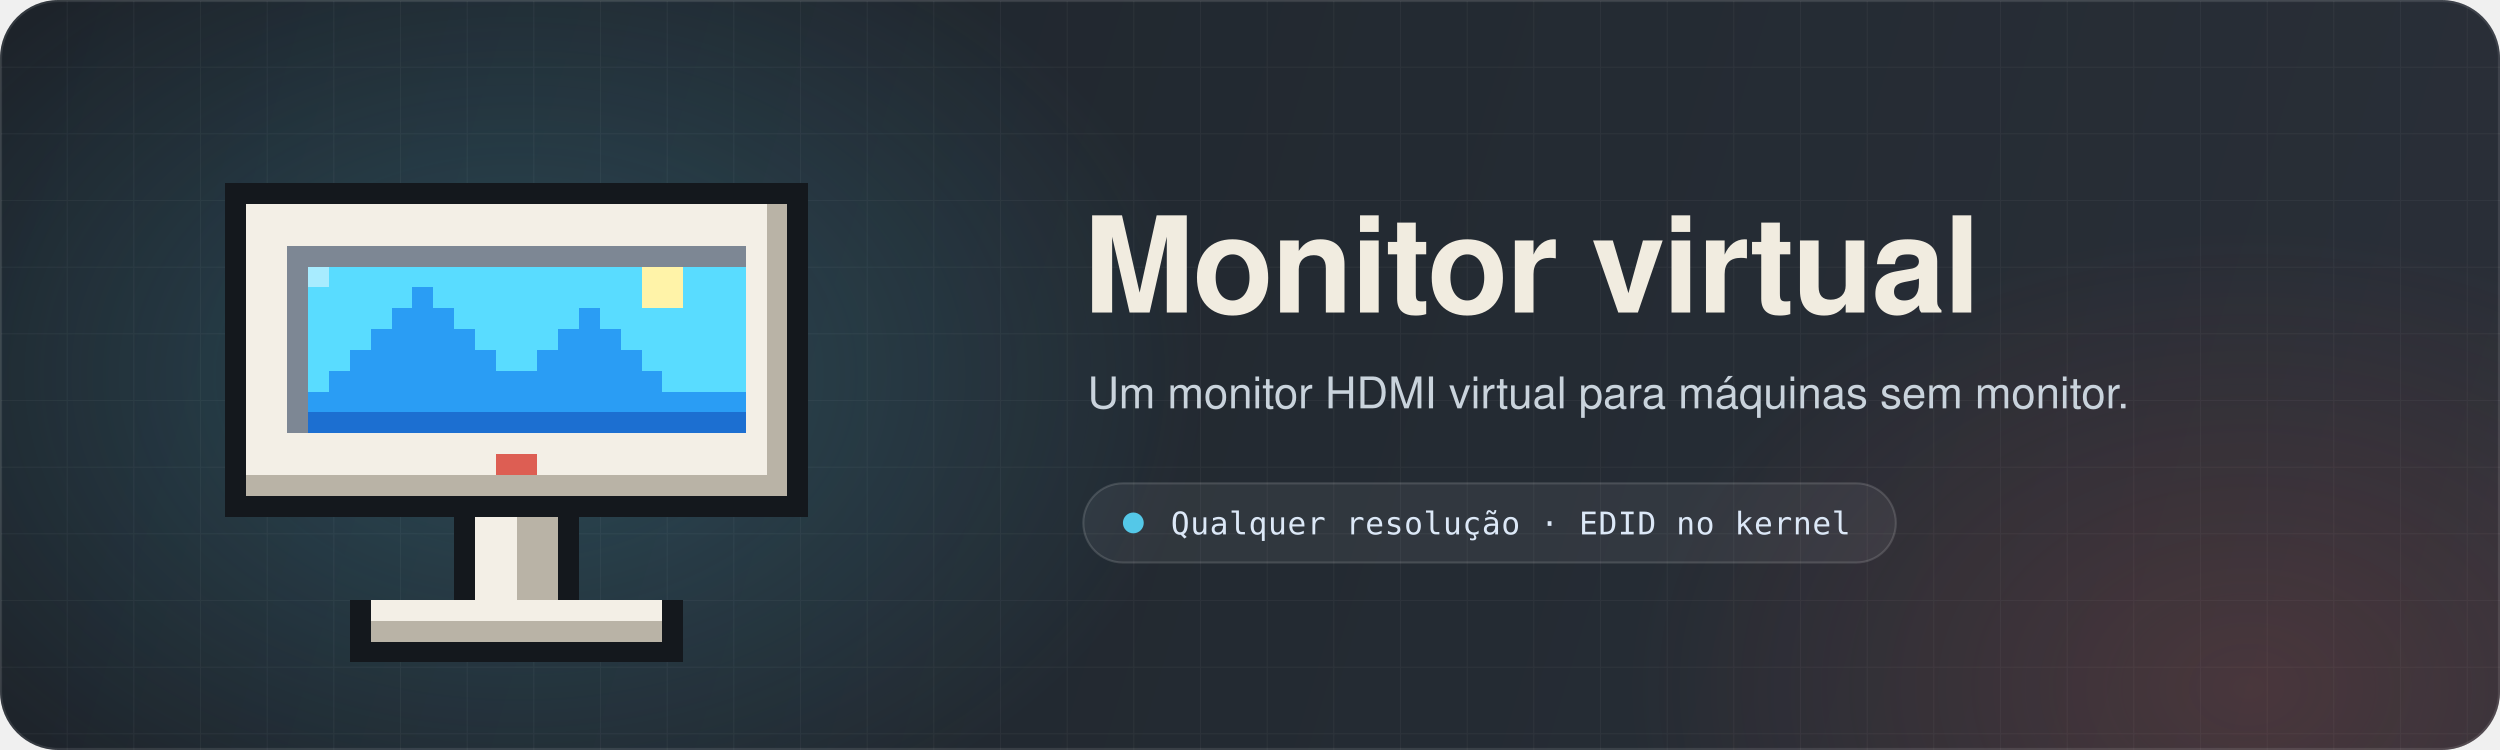
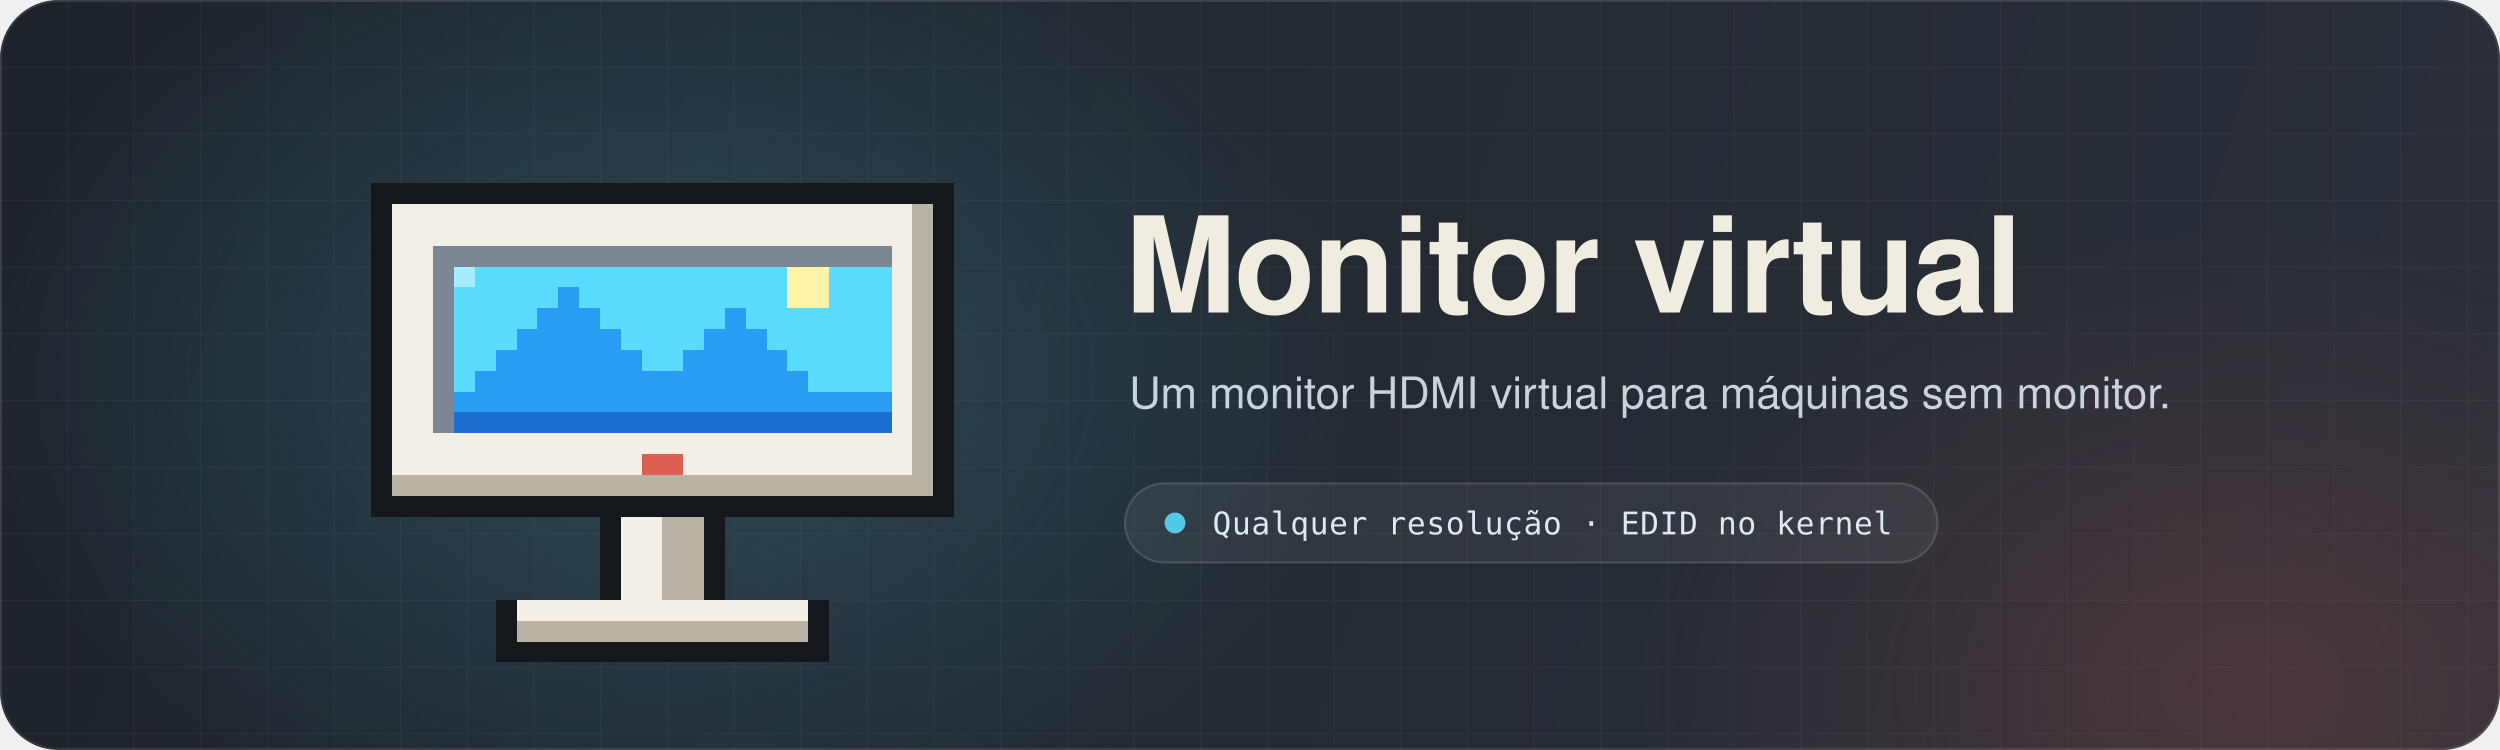
<svg xmlns="http://www.w3.org/2000/svg" viewBox="0 0 1200 360" fill="none" role="img" aria-labelledby="title description">
  <defs>
    <linearGradient id="background" x1="0" y1="0" x2="1200" y2="360" gradientUnits="userSpaceOnUse">
      <stop stop-color="#1D232A" />
      <stop offset=".6" stop-color="#242B33" />
      <stop offset="1" stop-color="#2A2F38" />
    </linearGradient>
    <linearGradient id="screen" x1="0" y1="0" x2="0" y2="1">
      <stop stop-color="#7FE3F5" />
      <stop offset="1" stop-color="#2F9CC4" />
    </linearGradient>
-     <radialGradient id="glow" cx="0" cy="0" r="1" gradientTransform="matrix(0 240 -330 0 250 180)" gradientUnits="userSpaceOnUse">
+     <radialGradient id="glow" cx="0" cy="0" r="1" gradientTransform="matrix(0 240 -330 0 320 180)" gradientUnits="userSpaceOnUse">
      <stop stop-color="#54C8E8" stop-opacity=".22" />
      <stop offset="1" stop-color="#54C8E8" stop-opacity="0" />
    </radialGradient>
    <radialGradient id="glowCoral" cx="0" cy="0" r="1" gradientTransform="matrix(0 220 -300 0 1080 330)" gradientUnits="userSpaceOnUse">
      <stop stop-color="#DD5E53" stop-opacity=".18" />
      <stop offset="1" stop-color="#DD5E53" stop-opacity="0" />
    </radialGradient>
    <pattern id="grid" width="32" height="32" patternUnits="userSpaceOnUse">
      <path d="M32 0H0v32" stroke="#FFFFFF" stroke-opacity=".04" />
    </pattern>
    <clipPath id="frame">
      <rect width="1200" height="360" rx="28" />
    </clipPath>
  </defs>
  <g clip-path="url(#frame)">
    <rect width="1200" height="360" fill="url(#background)" />
    <rect width="1200" height="360" fill="url(#grid)" />
    <rect width="1200" height="360" fill="url(#glow)" />
    <rect width="1200" height="360" fill="url(#glowCoral)" />
  </g>
  <rect x=".5" y=".5" width="1199" height="359" rx="27.5" stroke="#FFFFFF" stroke-opacity=".1" />
-   <g transform="translate(88 38)" shape-rendering="crispEdges">
+   <g transform="translate(158 38)" shape-rendering="crispEdges">
    <rect x="20" y="50" width="280" height="10" fill="#14181d" />
    <rect x="20" y="60" width="10" height="10" fill="#14181d" />
    <rect x="30" y="60" width="250" height="10" fill="#f3efe6" />
    <rect x="280" y="60" width="10" height="10" fill="#b9b3a6" />
    <rect x="290" y="60" width="10" height="10" fill="#14181d" />
    <rect x="20" y="70" width="10" height="10" fill="#14181d" />
    <rect x="30" y="70" width="250" height="10" fill="#f3efe6" />
    <rect x="280" y="70" width="10" height="10" fill="#b9b3a6" />
    <rect x="290" y="70" width="10" height="10" fill="#14181d" />
    <rect x="20" y="80" width="10" height="10" fill="#14181d" />
    <rect x="30" y="80" width="20" height="10" fill="#f3efe6" />
    <rect x="50" y="80" width="220" height="10" fill="#7d8794" />
    <rect x="270" y="80" width="10" height="10" fill="#f3efe6" />
    <rect x="280" y="80" width="10" height="10" fill="#b9b3a6" />
    <rect x="290" y="80" width="10" height="10" fill="#14181d" />
    <rect x="20" y="90" width="10" height="10" fill="#14181d" />
    <rect x="30" y="90" width="20" height="10" fill="#f3efe6" />
    <rect x="50" y="90" width="10" height="10" fill="#7d8794" />
    <rect x="60" y="90" width="10" height="10" fill="#a8ecff" />
    <rect x="70" y="90" width="150" height="10" fill="#59dcff" />
    <rect x="220" y="90" width="20" height="10" fill="#fff3a8" />
    <rect x="240" y="90" width="30" height="10" fill="#59dcff" />
    <rect x="270" y="90" width="10" height="10" fill="#f3efe6" />
    <rect x="280" y="90" width="10" height="10" fill="#b9b3a6" />
    <rect x="290" y="90" width="10" height="10" fill="#14181d" />
    <rect x="20" y="100" width="10" height="10" fill="#14181d" />
    <rect x="30" y="100" width="20" height="10" fill="#f3efe6" />
    <rect x="50" y="100" width="10" height="10" fill="#7d8794" />
    <rect x="60" y="100" width="50" height="10" fill="#59dcff" />
    <rect x="110" y="100" width="10" height="10" fill="#2a9df4" />
    <rect x="120" y="100" width="100" height="10" fill="#59dcff" />
    <rect x="220" y="100" width="20" height="10" fill="#fff3a8" />
    <rect x="240" y="100" width="30" height="10" fill="#59dcff" />
    <rect x="270" y="100" width="10" height="10" fill="#f3efe6" />
    <rect x="280" y="100" width="10" height="10" fill="#b9b3a6" />
    <rect x="290" y="100" width="10" height="10" fill="#14181d" />
    <rect x="20" y="110" width="10" height="10" fill="#14181d" />
    <rect x="30" y="110" width="20" height="10" fill="#f3efe6" />
    <rect x="50" y="110" width="10" height="10" fill="#7d8794" />
    <rect x="60" y="110" width="40" height="10" fill="#59dcff" />
    <rect x="100" y="110" width="30" height="10" fill="#2a9df4" />
    <rect x="130" y="110" width="60" height="10" fill="#59dcff" />
    <rect x="190" y="110" width="10" height="10" fill="#2a9df4" />
    <rect x="200" y="110" width="70" height="10" fill="#59dcff" />
    <rect x="270" y="110" width="10" height="10" fill="#f3efe6" />
    <rect x="280" y="110" width="10" height="10" fill="#b9b3a6" />
    <rect x="290" y="110" width="10" height="10" fill="#14181d" />
    <rect x="20" y="120" width="10" height="10" fill="#14181d" />
    <rect x="30" y="120" width="20" height="10" fill="#f3efe6" />
    <rect x="50" y="120" width="10" height="10" fill="#7d8794" />
    <rect x="60" y="120" width="30" height="10" fill="#59dcff" />
    <rect x="90" y="120" width="50" height="10" fill="#2a9df4" />
    <rect x="140" y="120" width="40" height="10" fill="#59dcff" />
    <rect x="180" y="120" width="30" height="10" fill="#2a9df4" />
    <rect x="210" y="120" width="60" height="10" fill="#59dcff" />
    <rect x="270" y="120" width="10" height="10" fill="#f3efe6" />
    <rect x="280" y="120" width="10" height="10" fill="#b9b3a6" />
    <rect x="290" y="120" width="10" height="10" fill="#14181d" />
    <rect x="20" y="130" width="10" height="10" fill="#14181d" />
    <rect x="30" y="130" width="20" height="10" fill="#f3efe6" />
    <rect x="50" y="130" width="10" height="10" fill="#7d8794" />
    <rect x="60" y="130" width="20" height="10" fill="#59dcff" />
    <rect x="80" y="130" width="70" height="10" fill="#2a9df4" />
    <rect x="150" y="130" width="20" height="10" fill="#59dcff" />
    <rect x="170" y="130" width="50" height="10" fill="#2a9df4" />
    <rect x="220" y="130" width="50" height="10" fill="#59dcff" />
    <rect x="270" y="130" width="10" height="10" fill="#f3efe6" />
    <rect x="280" y="130" width="10" height="10" fill="#b9b3a6" />
    <rect x="290" y="130" width="10" height="10" fill="#14181d" />
    <rect x="20" y="140" width="10" height="10" fill="#14181d" />
    <rect x="30" y="140" width="20" height="10" fill="#f3efe6" />
    <rect x="50" y="140" width="10" height="10" fill="#7d8794" />
    <rect x="60" y="140" width="10" height="10" fill="#59dcff" />
    <rect x="70" y="140" width="160" height="10" fill="#2a9df4" />
    <rect x="230" y="140" width="40" height="10" fill="#59dcff" />
    <rect x="270" y="140" width="10" height="10" fill="#f3efe6" />
    <rect x="280" y="140" width="10" height="10" fill="#b9b3a6" />
    <rect x="290" y="140" width="10" height="10" fill="#14181d" />
    <rect x="20" y="150" width="10" height="10" fill="#14181d" />
    <rect x="30" y="150" width="20" height="10" fill="#f3efe6" />
    <rect x="50" y="150" width="10" height="10" fill="#7d8794" />
    <rect x="60" y="150" width="210" height="10" fill="#2a9df4" />
    <rect x="270" y="150" width="10" height="10" fill="#f3efe6" />
    <rect x="280" y="150" width="10" height="10" fill="#b9b3a6" />
    <rect x="290" y="150" width="10" height="10" fill="#14181d" />
    <rect x="20" y="160" width="10" height="10" fill="#14181d" />
    <rect x="30" y="160" width="20" height="10" fill="#f3efe6" />
    <rect x="50" y="160" width="10" height="10" fill="#7d8794" />
    <rect x="60" y="160" width="210" height="10" fill="#1c6fd1" />
    <rect x="270" y="160" width="10" height="10" fill="#f3efe6" />
    <rect x="280" y="160" width="10" height="10" fill="#b9b3a6" />
    <rect x="290" y="160" width="10" height="10" fill="#14181d" />
    <rect x="20" y="170" width="10" height="10" fill="#14181d" />
    <rect x="30" y="170" width="250" height="10" fill="#f3efe6" />
    <rect x="280" y="170" width="10" height="10" fill="#b9b3a6" />
    <rect x="290" y="170" width="10" height="10" fill="#14181d" />
    <rect x="20" y="180" width="10" height="10" fill="#14181d" />
    <rect x="30" y="180" width="120" height="10" fill="#f3efe6" />
    <rect x="150" y="180" width="20" height="10" fill="#dd5e53" />
    <rect x="170" y="180" width="110" height="10" fill="#f3efe6" />
    <rect x="280" y="180" width="10" height="10" fill="#b9b3a6" />
    <rect x="290" y="180" width="10" height="10" fill="#14181d" />
    <rect x="20" y="190" width="10" height="10" fill="#14181d" />
    <rect x="30" y="190" width="260" height="10" fill="#b9b3a6" />
    <rect x="290" y="190" width="10" height="10" fill="#14181d" />
    <rect x="20" y="200" width="280" height="10" fill="#14181d" />
    <rect x="130" y="210" width="10" height="10" fill="#14181d" />
    <rect x="140" y="210" width="20" height="10" fill="#f3efe6" />
    <rect x="160" y="210" width="20" height="10" fill="#b9b3a6" />
    <rect x="180" y="210" width="10" height="10" fill="#14181d" />
    <rect x="130" y="220" width="10" height="10" fill="#14181d" />
    <rect x="140" y="220" width="20" height="10" fill="#f3efe6" />
    <rect x="160" y="220" width="20" height="10" fill="#b9b3a6" />
    <rect x="180" y="220" width="10" height="10" fill="#14181d" />
    <rect x="130" y="230" width="10" height="10" fill="#14181d" />
    <rect x="140" y="230" width="20" height="10" fill="#f3efe6" />
    <rect x="160" y="230" width="20" height="10" fill="#b9b3a6" />
    <rect x="180" y="230" width="10" height="10" fill="#14181d" />
    <rect x="130" y="240" width="10" height="10" fill="#14181d" />
    <rect x="140" y="240" width="20" height="10" fill="#f3efe6" />
    <rect x="160" y="240" width="20" height="10" fill="#b9b3a6" />
    <rect x="180" y="240" width="10" height="10" fill="#14181d" />
    <rect x="80" y="250" width="10" height="10" fill="#14181d" />
    <rect x="90" y="250" width="140" height="10" fill="#f3efe6" />
    <rect x="230" y="250" width="10" height="10" fill="#14181d" />
    <rect x="80" y="260" width="10" height="10" fill="#14181d" />
    <rect x="90" y="260" width="140" height="10" fill="#b9b3a6" />
    <rect x="230" y="260" width="10" height="10" fill="#14181d" />
    <rect x="80" y="270" width="160" height="10" fill="#14181d" />
  </g>
-   <g transform="translate(520 0)">
+   <g transform="translate(540 0)">
    <text x="0" y="150" fill="#F1ECE0" font-family="ui-sans-serif, system-ui, 'Segoe UI', Helvetica, Arial, sans-serif" font-size="64" font-weight="700" letter-spacing="-1">Monitor virtual</text>
    <text x="2" y="196" fill="#C9D3DC" font-family="ui-sans-serif, system-ui, 'Segoe UI', Helvetica, Arial, sans-serif" font-size="21">Um monitor HDMI virtual para máquinas sem monitor.</text>
    <g transform="translate(0 232)">
      <rect width="390" height="38" rx="19" fill="#FFFFFF" fill-opacity=".06" stroke="#FFFFFF" stroke-opacity=".14" />
      <circle cx="24" cy="19" r="5" fill="#54C8E8" />
      <text x="42" y="24.5" fill="#DCE8F7" font-family="ui-monospace, 'SFMono-Regular', 'JetBrains Mono', Menlo, Consolas, monospace" font-size="15" letter-spacing=".3">Qualquer resolução · EDID no kernel</text>
    </g>
  </g>
</svg>
